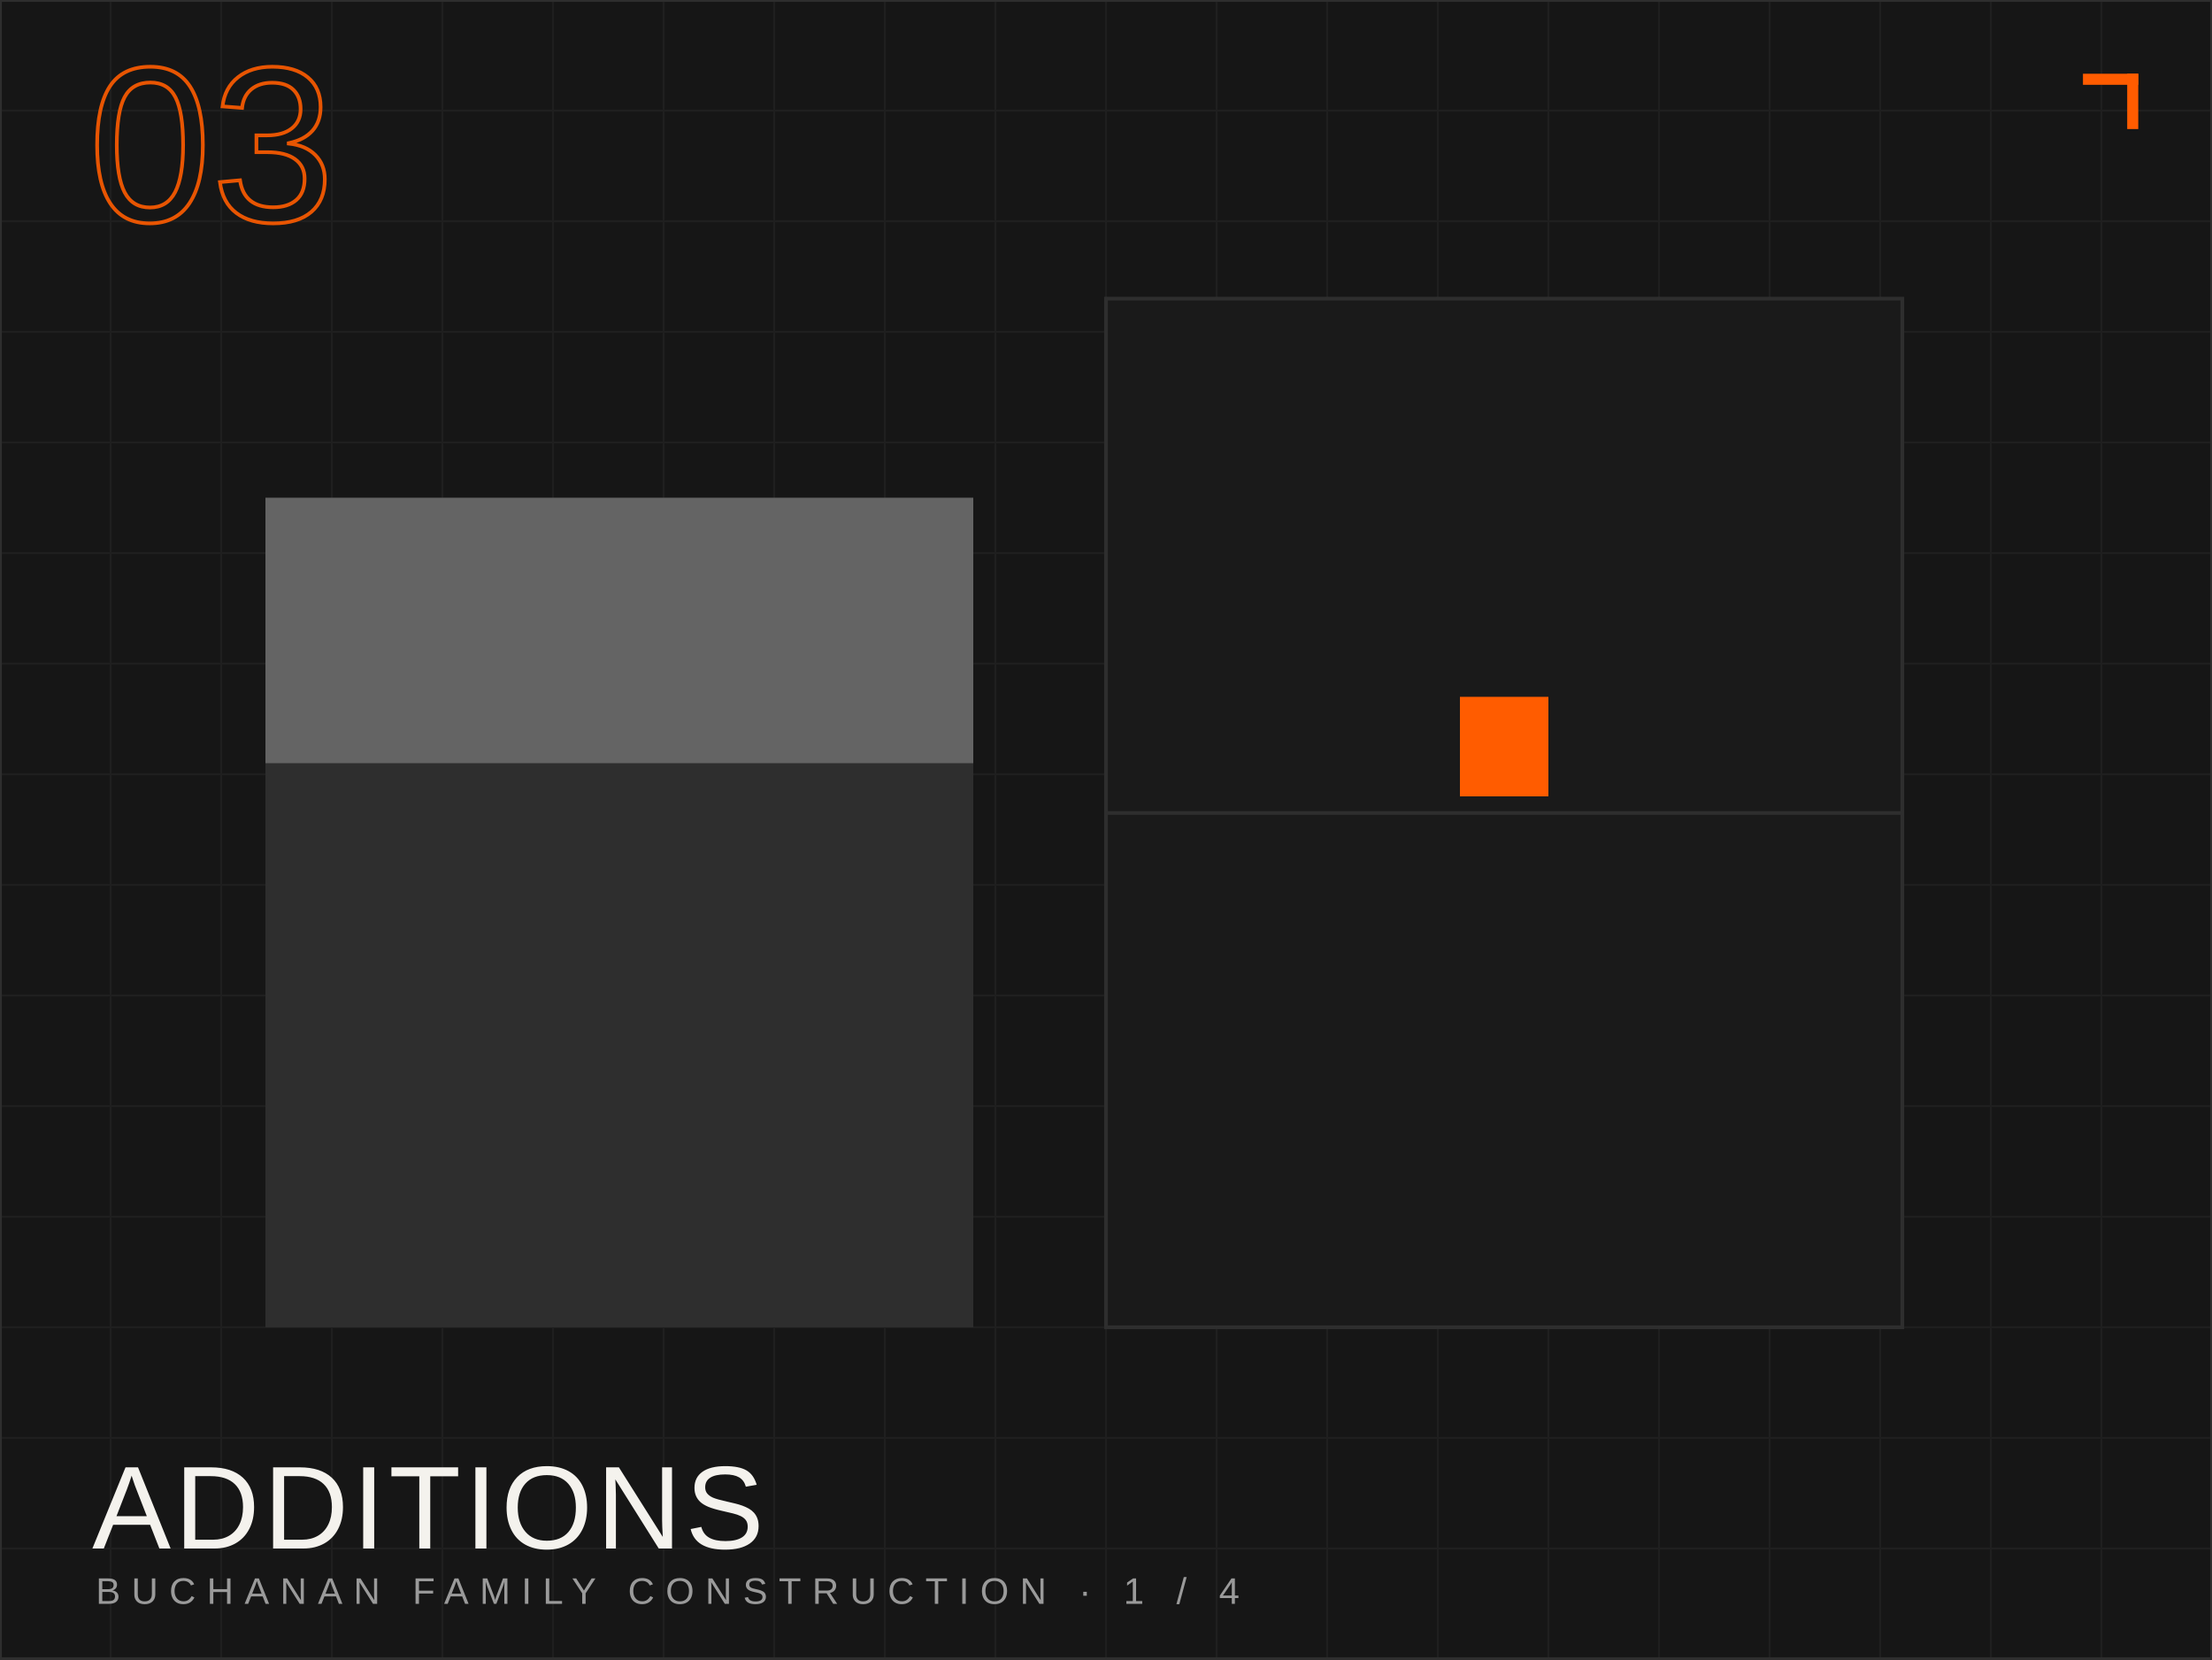
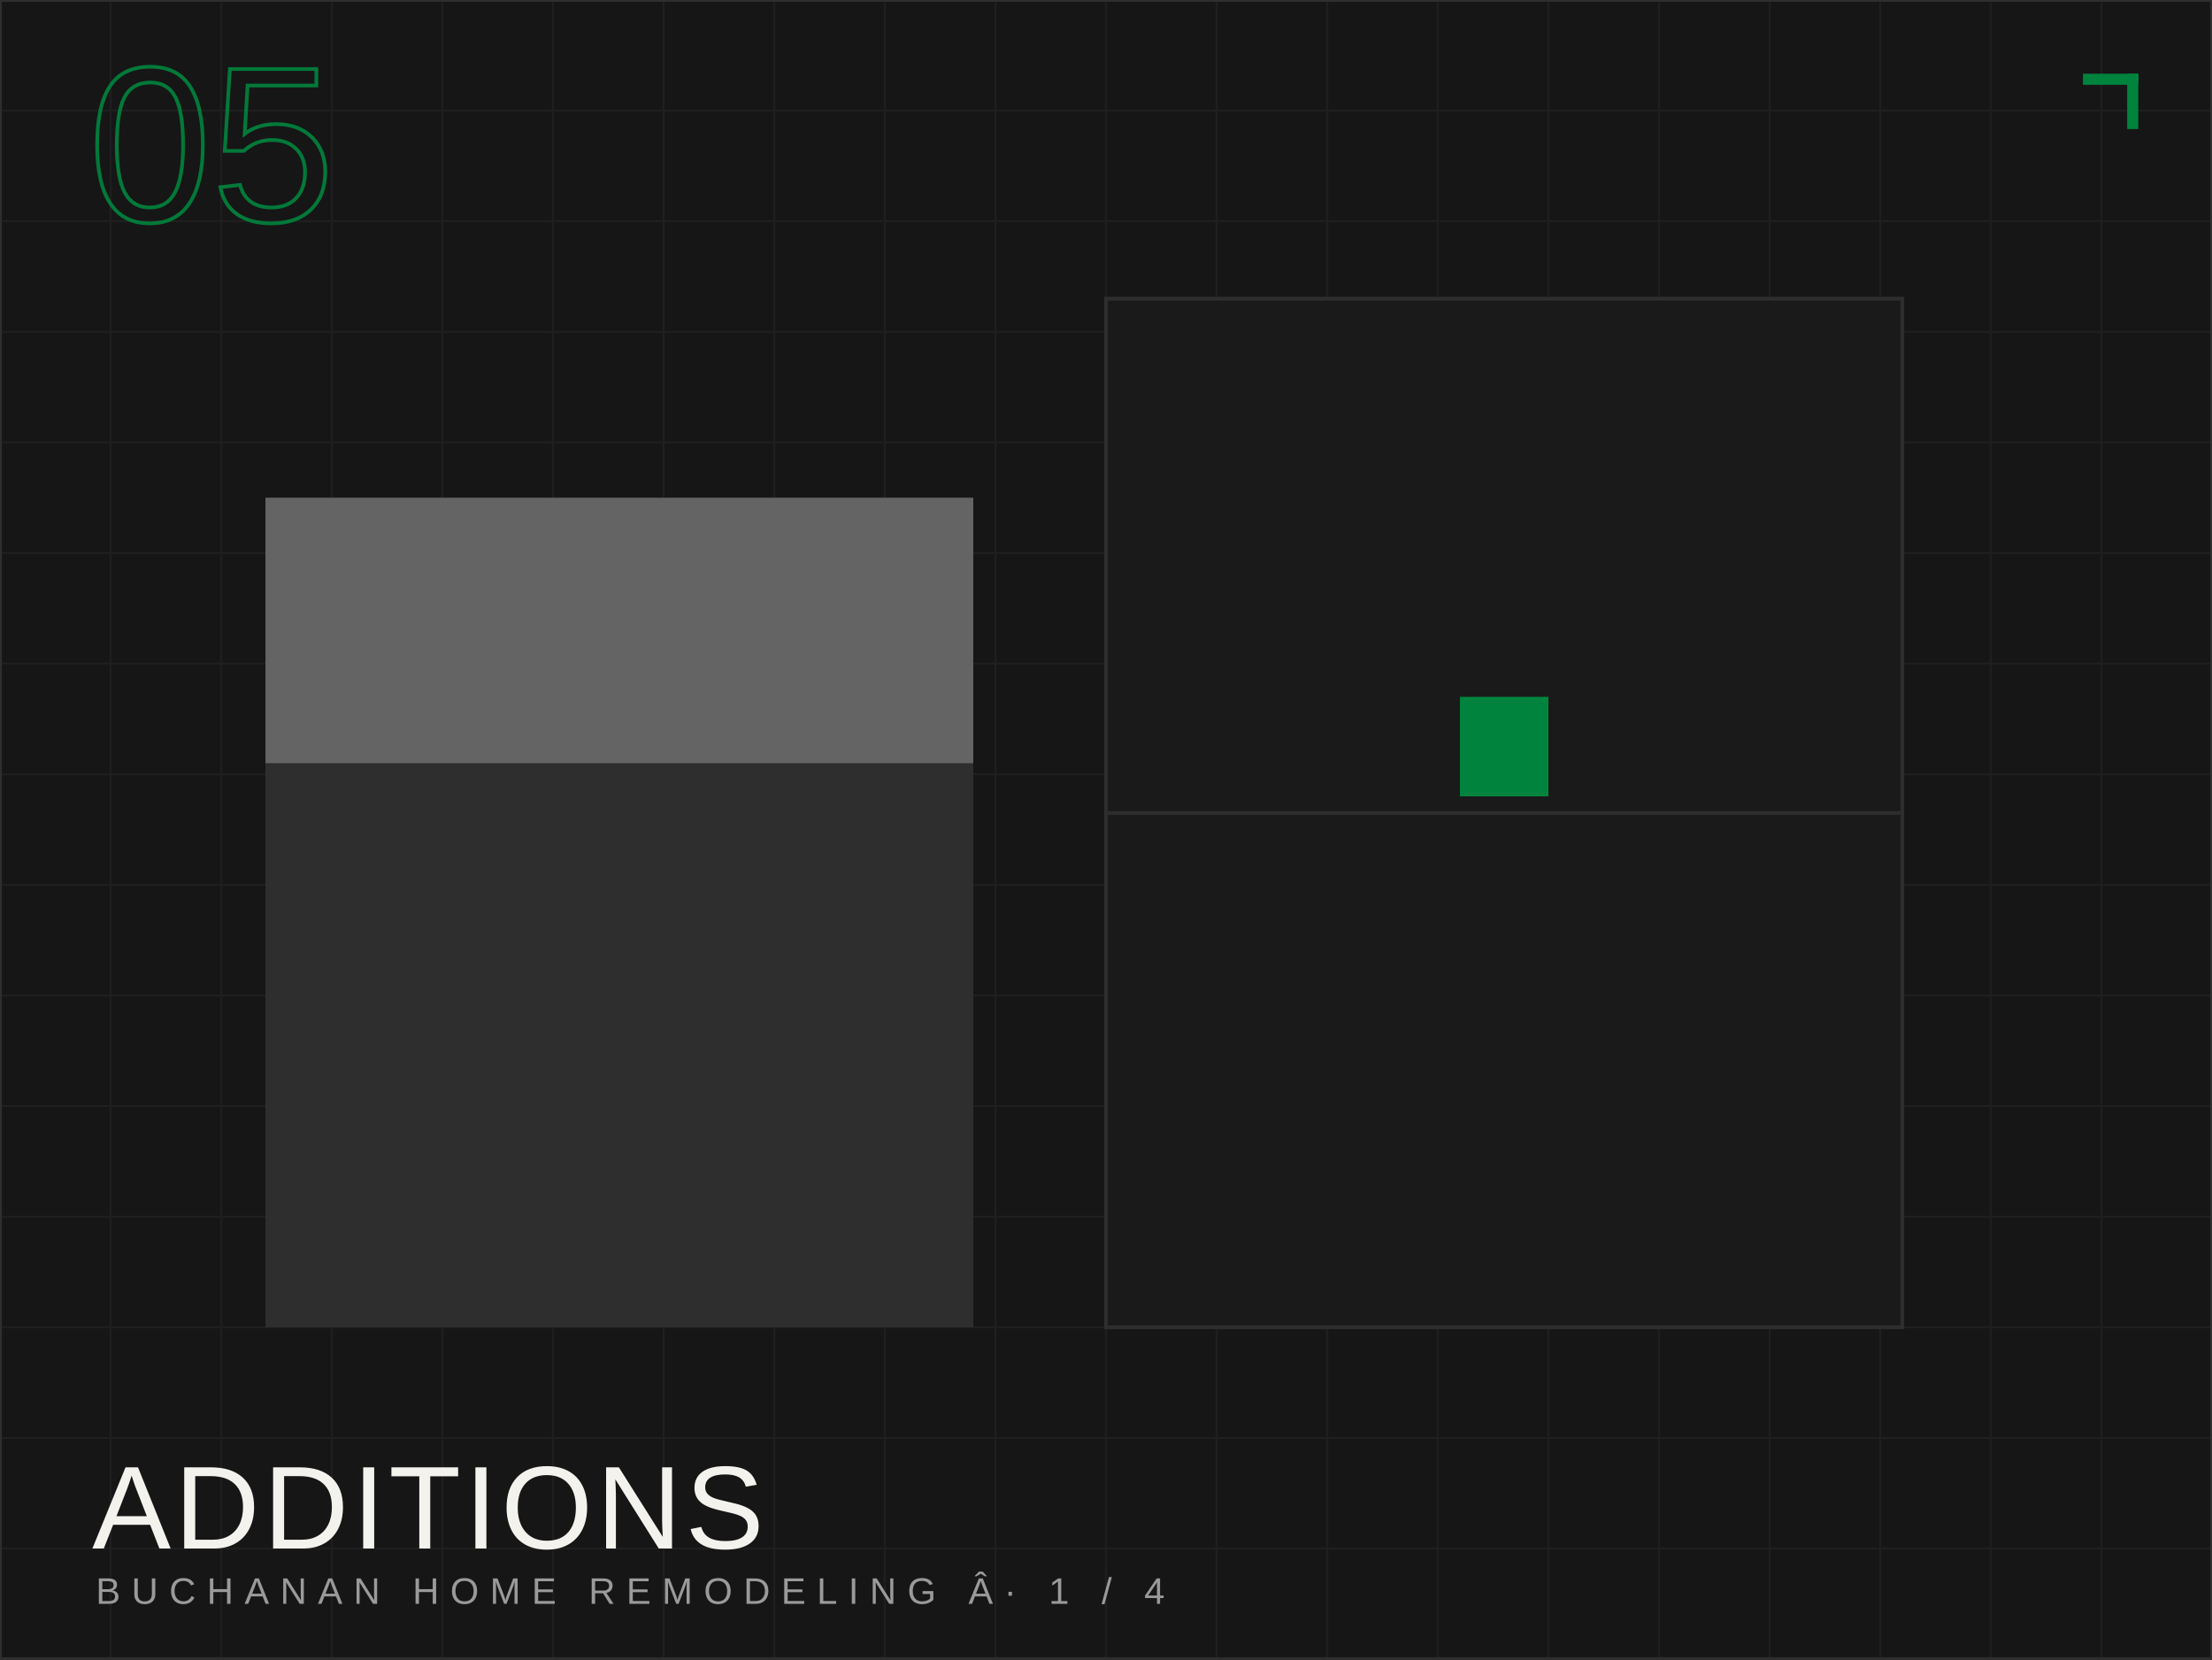
<svg xmlns="http://www.w3.org/2000/svg" width="1200" height="900" viewBox="0 0 1200 900">
  <rect width="1200" height="900" fill="#161616" />
  <g stroke="#2e2e2e" stroke-width="1" opacity="0.4">
    <line x1="60" y1="0" x2="60" y2="900" />
    <line x1="120" y1="0" x2="120" y2="900" />
    <line x1="180" y1="0" x2="180" y2="900" />
    <line x1="240" y1="0" x2="240" y2="900" />
    <line x1="300" y1="0" x2="300" y2="900" />
    <line x1="360" y1="0" x2="360" y2="900" />
    <line x1="420" y1="0" x2="420" y2="900" />
    <line x1="480" y1="0" x2="480" y2="900" />
    <line x1="540" y1="0" x2="540" y2="900" />
    <line x1="600" y1="0" x2="600" y2="900" />
    <line x1="660" y1="0" x2="660" y2="900" />
    <line x1="720" y1="0" x2="720" y2="900" />
    <line x1="780" y1="0" x2="780" y2="900" />
    <line x1="840" y1="0" x2="840" y2="900" />
    <line x1="900" y1="0" x2="900" y2="900" />
    <line x1="960" y1="0" x2="960" y2="900" />
    <line x1="1020" y1="0" x2="1020" y2="900" />
    <line x1="1080" y1="0" x2="1080" y2="900" />
    <line x1="1140" y1="0" x2="1140" y2="900" />
    <line x1="0" y1="60" x2="1200" y2="60" />
    <line x1="0" y1="120" x2="1200" y2="120" />
    <line x1="0" y1="180" x2="1200" y2="180" />
    <line x1="0" y1="240" x2="1200" y2="240" />
    <line x1="0" y1="300" x2="1200" y2="300" />
    <line x1="0" y1="360" x2="1200" y2="360" />
    <line x1="0" y1="420" x2="1200" y2="420" />
    <line x1="0" y1="480" x2="1200" y2="480" />
    <line x1="0" y1="540" x2="1200" y2="540" />
    <line x1="0" y1="600" x2="1200" y2="600" />
    <line x1="0" y1="660" x2="1200" y2="660" />
    <line x1="0" y1="720" x2="1200" y2="720" />
    <line x1="0" y1="780" x2="1200" y2="780" />
    <line x1="0" y1="840" x2="1200" y2="840" />
  </g>
  <rect x="144" y="270" width="384" height="450" fill="#2e2e2e" />
  <rect x="144" y="270" width="384" height="144" fill="#9a9a9a" opacity="0.5" />
  <rect x="600" y="162" width="432" height="558" fill="#1a1a1a" stroke="#2e2e2e" stroke-width="2" />
  <line x1="600" y1="441" x2="1032" y2="441" stroke="#2e2e2e" stroke-width="2" />
-   <rect x="792" y="378" width="48" height="54" fill="#ff5c00" />
+   <rect x="792" y="378" width="48" height="54" fill="#00843d" />
  <rect x="0" y="0" width="1200" height="900" fill="none" stroke="#2e2e2e" stroke-width="2" />
-   <text x="48" y="120" font-family="Arial Black, Arial, sans-serif" font-size="120" fill="none" stroke="#ff5c00" stroke-width="2" opacity="0.9">03</text>
+   <text x="48" y="120" font-family="Arial Black, Arial, sans-serif" font-size="120" fill="none" stroke="#00843d" stroke-width="2" opacity="0.9">05</text>
  <text x="50" y="840" font-family="Arial Black, Arial, sans-serif" font-size="64" fill="#f4f2ed" letter-spacing="2">ADDITIONS</text>
-   <text x="52" y="870" font-family="Arial, sans-serif" font-size="20" fill="#9a9a9a" letter-spacing="6">BUCHANAN FAMILY CONSTRUCTION · 1 / 4</text>
-   <g fill="#ff5c00">
+   <text x="52" y="870" font-family="Arial, sans-serif" font-size="20" fill="#9a9a9a" letter-spacing="6">BUCHANAN HOME REMODELING Â· 1 / 4</text>
+   <g fill="#00843d">
    <rect x="1130" y="40" width="30" height="6" />
    <rect x="1154" y="40" width="6" height="30" />
  </g>
</svg>
